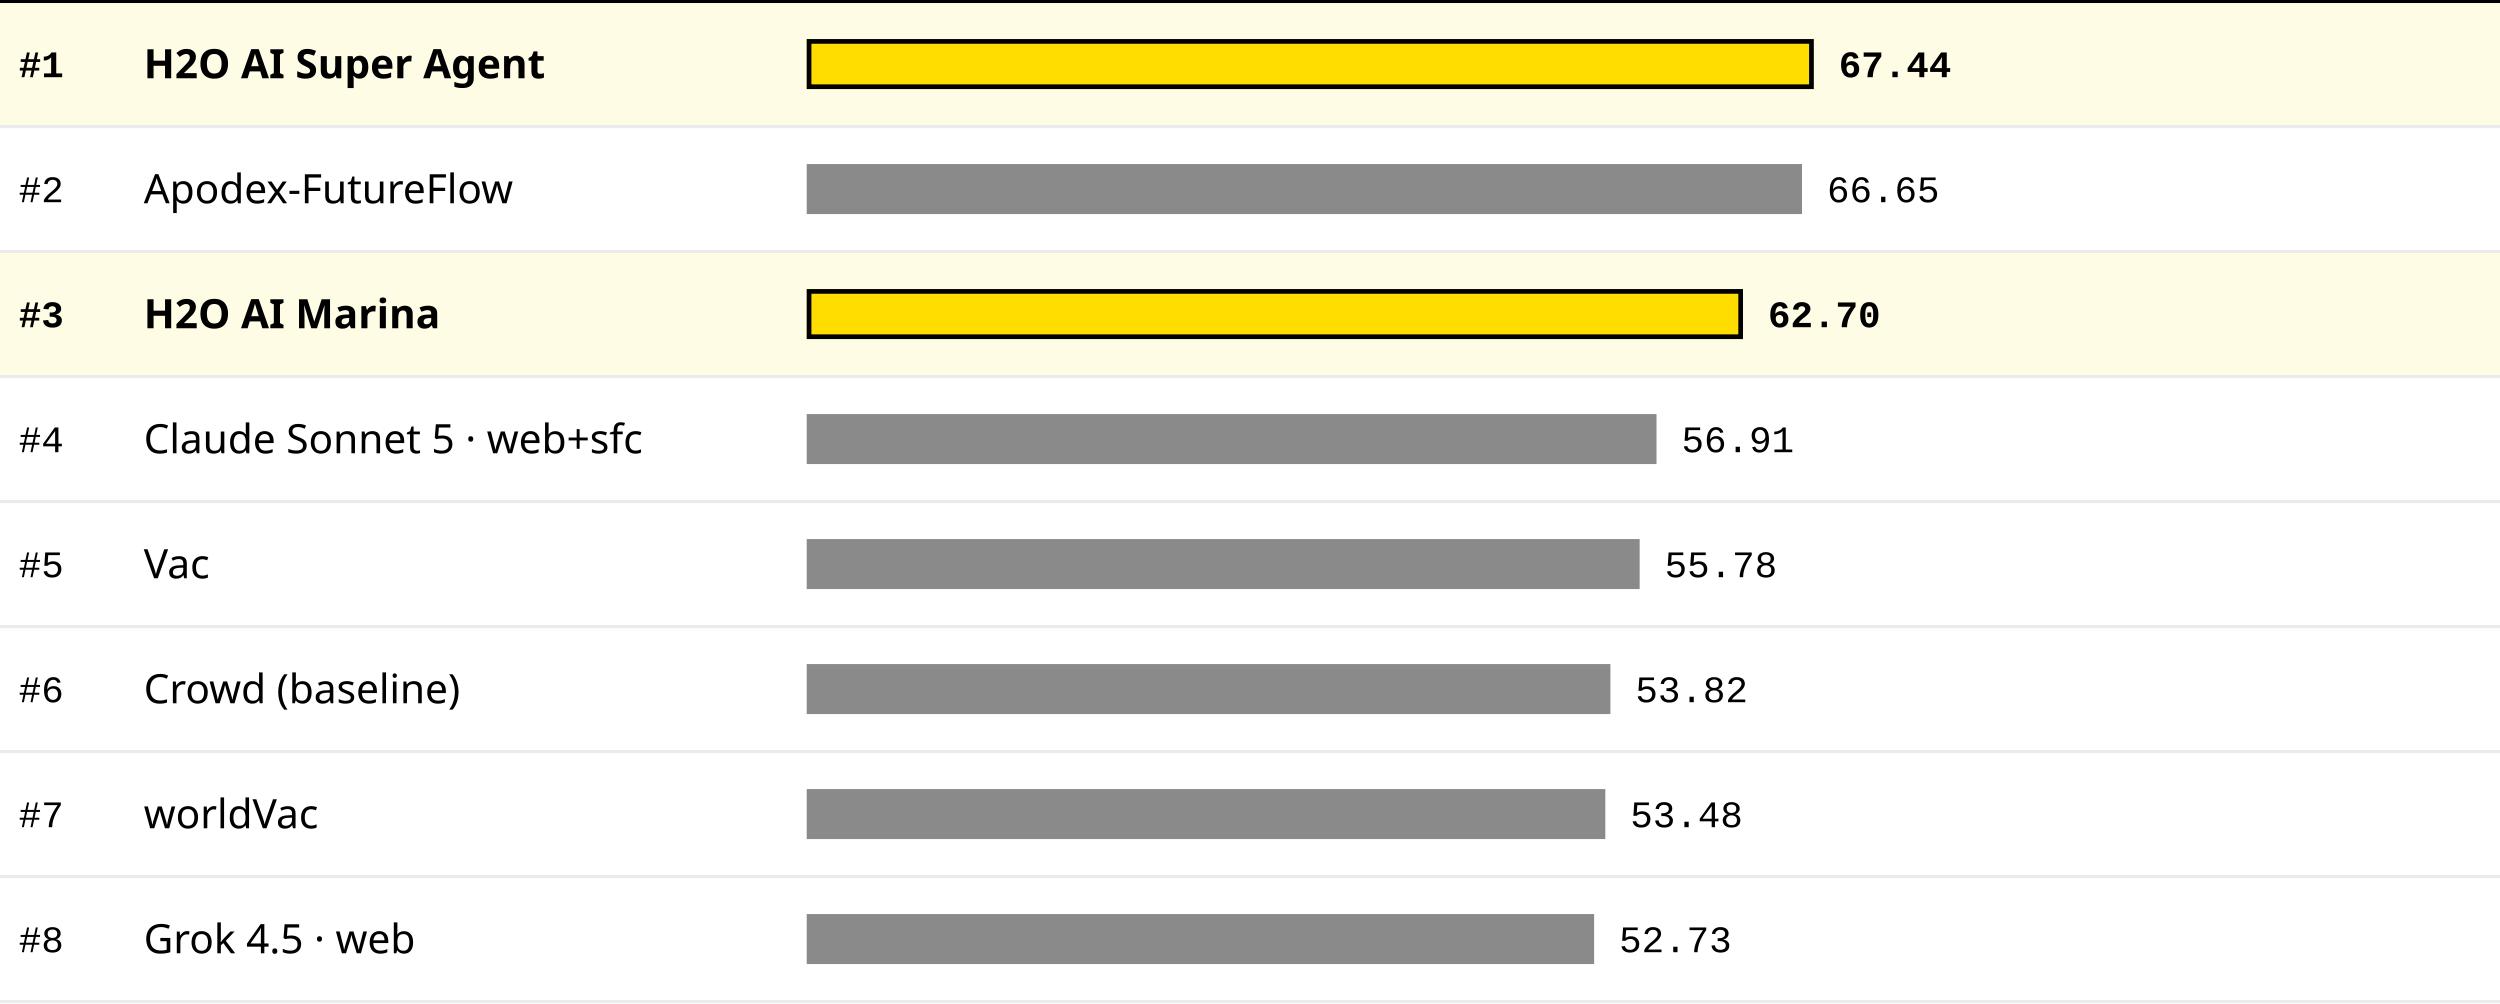
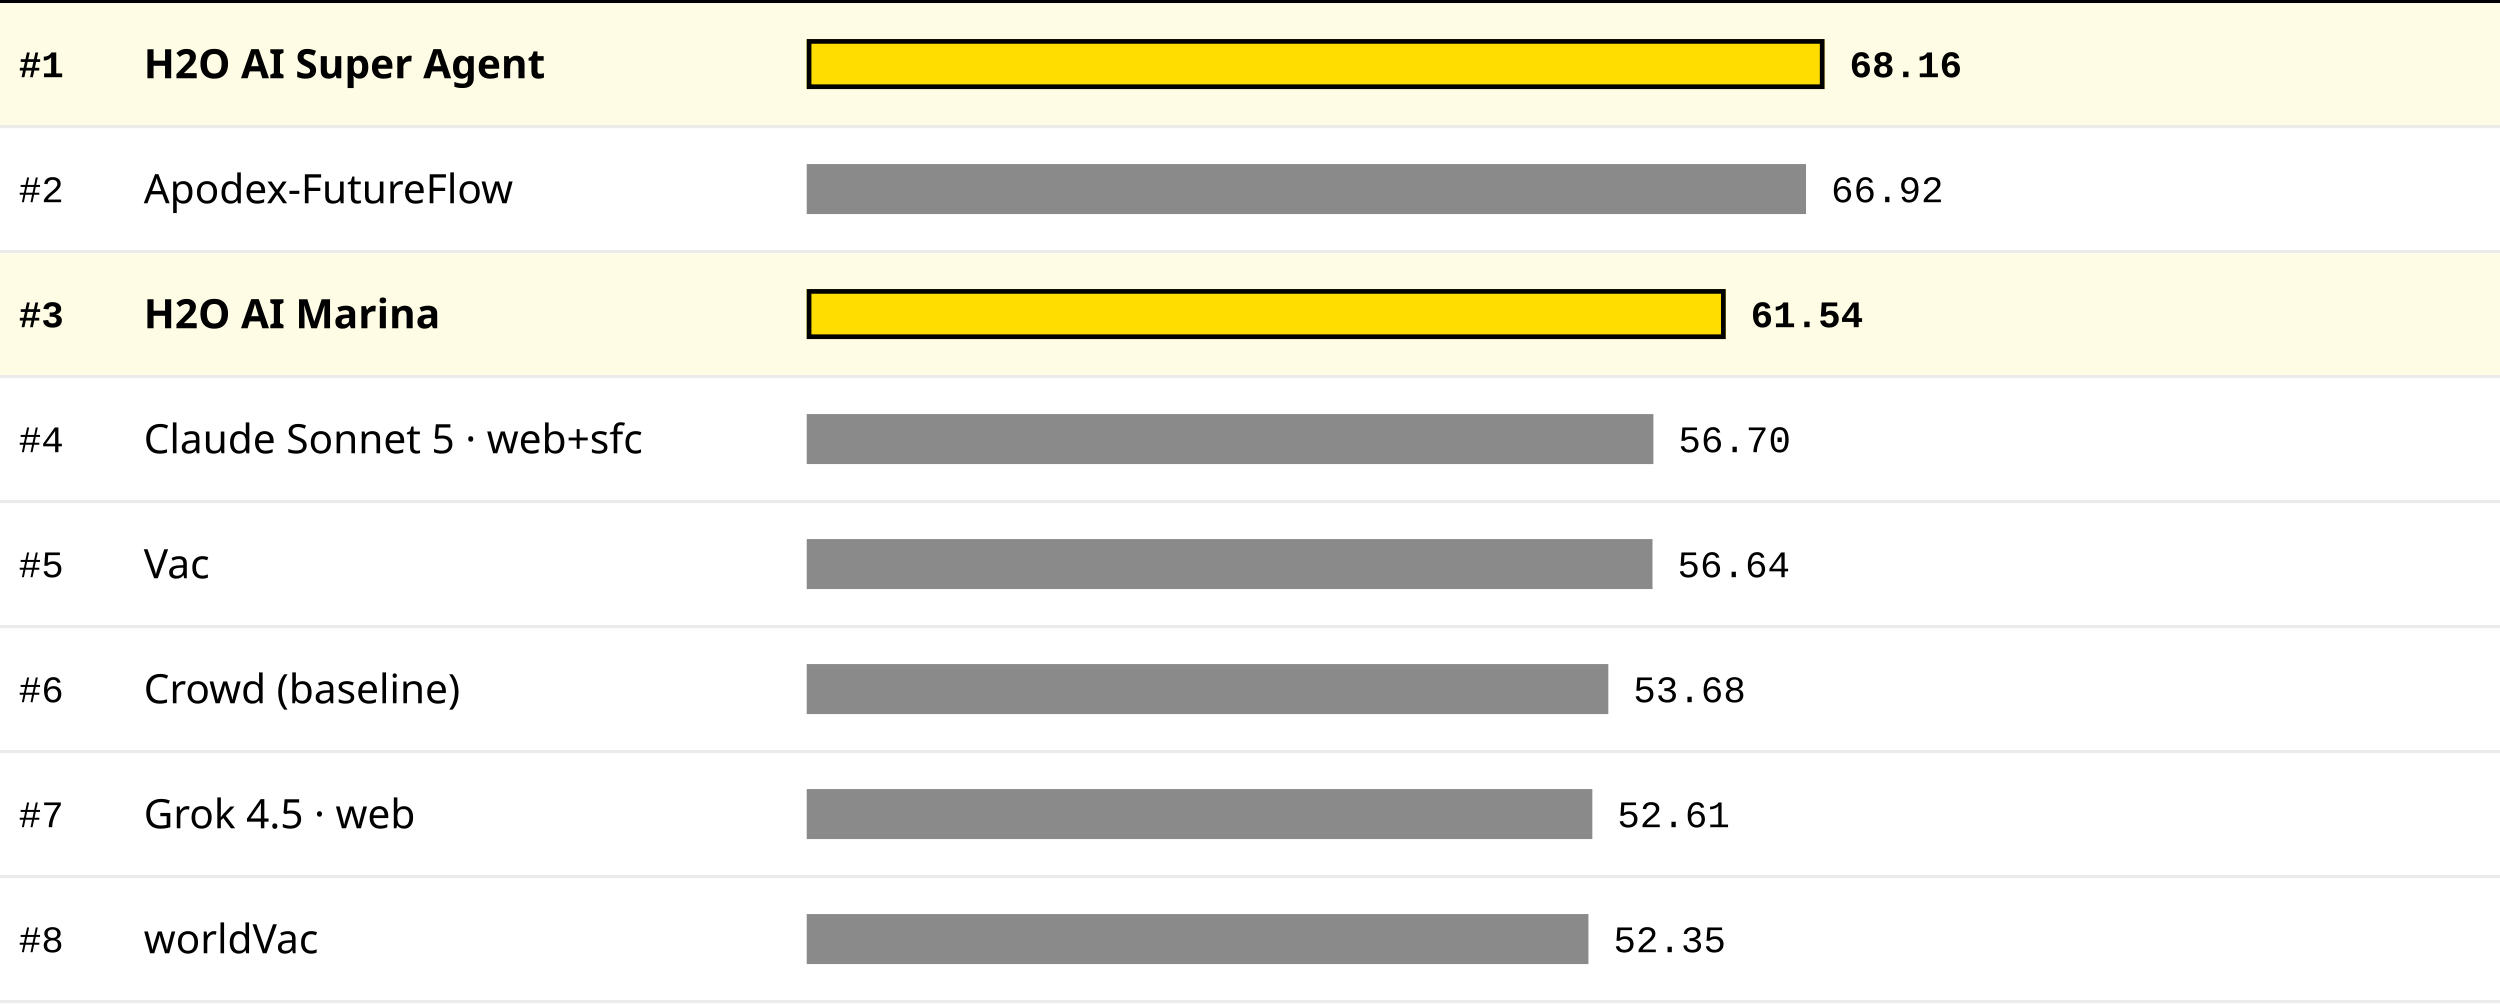
<svg xmlns="http://www.w3.org/2000/svg" width="800" height="321" viewBox="0 0 800 321">
  <style>text{font-family:-apple-system, BlinkMacSystemFont, "Segoe UI", "Noto Sans", Helvetica, Arial, sans-serif;font-size:13px;fill:#000000}.rank,.value,.comp,.lat,.cost{font-family:ui-monospace, SFMono-Regular, "SF Mono", Menlo, Consolas, "Liberation Mono", monospace;font-size:12px}.sub,.head{font-family:ui-monospace, SFMono-Regular, "SF Mono", Menlo, Consolas, "Liberation Mono", monospace;font-size:10px;fill:#4A4945}.head{letter-spacing:1px}.head.on{fill:#000000}text.h2o{font-weight:600}.gap{font-size:16px;fill:#666666}.band{fill:#FFFCE5}.bar,.dot,.hatch{fill:#8A8A8A}.bar.h2o,.dot.h2o{fill:#FFDD00}.dot.h2o{stroke:#000000;stroke-width:2}.bar.ref{fill:url(#hatch)}.rule,.track{fill:#EBEBEB}.top{fill:#000000}.ring{fill:none;stroke:#000000;stroke-width:1.5}</style>
  <rect class="top" x="0" y="0" width="800" height="1" />
  <g class="row h2o">
    <rect class="band" x="0" y="1" width="800" height="40" />
    <text class="rank h2o" x="6" y="24.7" data-src="social-simulation-arena/s0-pairwise/h2oai-superagent#rank">#1</text>
    <text class="name h2o" x="46" y="25.05" data-src="entity:h2ogpte-super-agent">H2O AI Super Agent</text>
-     <rect class="bar h2o" x="258.15" y="12.5" width="322.26" height="16" />
-     <rect class="ring" x="258.9" y="13.25" width="320.76" height="14.5" />
-     <text class="value h2o" x="588.41" y="24.7" data-src="social-simulation-arena/s0-pairwise/h2oai-superagent#score">67.44</text>
+     <rect class="bar h2o" x="258.15" y="12.5" width="325.7" height="16" />
+     <rect class="ring" x="258.9" y="13.25" width="324.2" height="14.5" />
+     <text class="value h2o" x="591.85" y="24.7" data-src="social-simulation-arena/s0-pairwise/h2oai-superagent#score">68.16</text>
    <rect class="rule" x="0" y="40" width="800" height="1" />
  </g>
  <g class="row">
    <text class="rank" x="6" y="64.7" data-src="social-simulation-arena/s0-pairwise/apodex-futureflow#rank">#2</text>
    <text class="name" x="46" y="65.05" data-src="social-simulation-arena/s0-pairwise/apodex-futureflow#name">Apodex-FutureFlow</text>
-     <rect class="bar" x="258.15" y="52.5" width="318.49" height="16" />
-     <text class="value" x="584.64" y="64.7" data-src="social-simulation-arena/s0-pairwise/apodex-futureflow#score">66.65</text>
+     <rect class="bar" x="258.15" y="52.5" width="319.78" height="16" />
+     <text class="value" x="585.93" y="64.7" data-src="social-simulation-arena/s0-pairwise/apodex-futureflow#score">66.92</text>
    <rect class="rule" x="0" y="80" width="800" height="1" />
  </g>
  <g class="row h2o">
    <rect class="band" x="0" y="81" width="800" height="40" />
    <text class="rank h2o" x="6" y="104.7" data-src="social-simulation-arena/s0-pairwise/h2oai-marina#rank">#3</text>
    <text class="name h2o" x="46" y="105.05" data-src="entity:h2o-marina">H2O AI Marina</text>
-     <rect class="bar h2o" x="258.15" y="92.5" width="299.61" height="16" />
-     <rect class="ring" x="258.9" y="93.25" width="298.11" height="14.5" />
-     <text class="value h2o" x="565.76" y="104.7" data-src="social-simulation-arena/s0-pairwise/h2oai-marina#score">62.70</text>
+     <rect class="bar h2o" x="258.15" y="92.5" width="294.07" height="16" />
+     <rect class="ring" x="258.9" y="93.25" width="292.57" height="14.5" />
+     <text class="value h2o" x="560.22" y="104.7" data-src="social-simulation-arena/s0-pairwise/h2oai-marina#score">61.54</text>
    <rect class="rule" x="0" y="120" width="800" height="1" />
  </g>
  <g class="row">
    <text class="rank" x="6" y="144.7" data-src="social-simulation-arena/s0-pairwise/claude-sonnet-web-superfc#rank">#4</text>
    <text class="name" x="46" y="145.05" data-src="social-simulation-arena/s0-pairwise/claude-sonnet-web-superfc#name">Claude Sonnet 5 · web+sfc</text>
-     <rect class="bar" x="258.15" y="132.5" width="271.94" height="16" />
-     <text class="value" x="538.09" y="144.7" data-src="social-simulation-arena/s0-pairwise/claude-sonnet-web-superfc#score">56.91</text>
+     <rect class="bar" x="258.15" y="132.5" width="270.94" height="16" />
+     <text class="value" x="537.09" y="144.7" data-src="social-simulation-arena/s0-pairwise/claude-sonnet-web-superfc#score">56.70</text>
    <rect class="rule" x="0" y="160" width="800" height="1" />
  </g>
  <g class="row">
    <text class="rank" x="6" y="184.7" data-src="social-simulation-arena/s0-pairwise/vac#rank">#5</text>
    <text class="name" x="46" y="185.05" data-src="social-simulation-arena/s0-pairwise/vac#name">Vac</text>
-     <rect class="bar" x="258.15" y="172.5" width="266.54" height="16" />
-     <text class="value" x="532.69" y="184.7" data-src="social-simulation-arena/s0-pairwise/vac#score">55.78</text>
+     <rect class="bar" x="258.15" y="172.5" width="270.65" height="16" />
+     <text class="value" x="536.8" y="184.7" data-src="social-simulation-arena/s0-pairwise/vac#score">56.64</text>
    <rect class="rule" x="0" y="200" width="800" height="1" />
  </g>
  <g class="row">
    <text class="rank" x="6" y="224.7" data-src="social-simulation-arena/s0-pairwise/crowd#rank">#6</text>
    <text class="name" x="46" y="225.05">
      <tspan data-src="social-simulation-arena/s0-pairwise/crowd#name">Crowd</tspan> (baseline)</text>
-     <rect class="bar" x="258.15" y="212.5" width="257.18" height="16" />
-     <text class="value" x="523.33" y="224.7" data-src="social-simulation-arena/s0-pairwise/crowd#score">53.82</text>
+     <rect class="bar" x="258.15" y="212.5" width="256.51" height="16" />
+     <text class="value" x="522.66" y="224.7" data-src="social-simulation-arena/s0-pairwise/crowd#score">53.68</text>
    <rect class="rule" x="0" y="240" width="800" height="1" />
  </g>
  <g class="row">
-     <text class="rank" x="6" y="264.7" data-src="social-simulation-arena/s0-pairwise/worldvac-base#rank">#7</text>
-     <text class="name" x="46" y="265.05" data-src="social-simulation-arena/s0-pairwise/worldvac-base#name">worldVac</text>
-     <rect class="bar" x="258.15" y="252.5" width="255.55" height="16" />
-     <text class="value" x="521.7" y="264.7" data-src="social-simulation-arena/s0-pairwise/worldvac-base#score">53.48</text>
+     <text class="rank" x="6" y="264.7" data-src="social-simulation-arena/s0-pairwise/grok-web#rank">#7</text>
+     <text class="name" x="46" y="265.05" data-src="social-simulation-arena/s0-pairwise/grok-web#name">Grok 4.5 · web</text>
+     <rect class="bar" x="258.15" y="252.5" width="251.4" height="16" />
+     <text class="value" x="517.55" y="264.7" data-src="social-simulation-arena/s0-pairwise/grok-web#score">52.61</text>
    <rect class="rule" x="0" y="280" width="800" height="1" />
  </g>
  <g class="row">
-     <text class="rank" x="6" y="304.7" data-src="social-simulation-arena/s0-pairwise/grok-web#rank">#8</text>
-     <text class="name" x="46" y="305.05" data-src="social-simulation-arena/s0-pairwise/grok-web#name">Grok 4.5 · web</text>
-     <rect class="bar" x="258.15" y="292.5" width="251.97" height="16" />
-     <text class="value" x="518.12" y="304.7" data-src="social-simulation-arena/s0-pairwise/grok-web#score">52.73</text>
+     <text class="rank" x="6" y="304.7" data-src="social-simulation-arena/s0-pairwise/worldvac-base#rank">#8</text>
+     <text class="name" x="46" y="305.05" data-src="social-simulation-arena/s0-pairwise/worldvac-base#name">worldVac</text>
+     <rect class="bar" x="258.15" y="292.5" width="250.15" height="16" />
+     <text class="value" x="516.3" y="304.7" data-src="social-simulation-arena/s0-pairwise/worldvac-base#score">52.35</text>
    <rect class="rule" x="0" y="320" width="800" height="1" />
  </g>
</svg>
